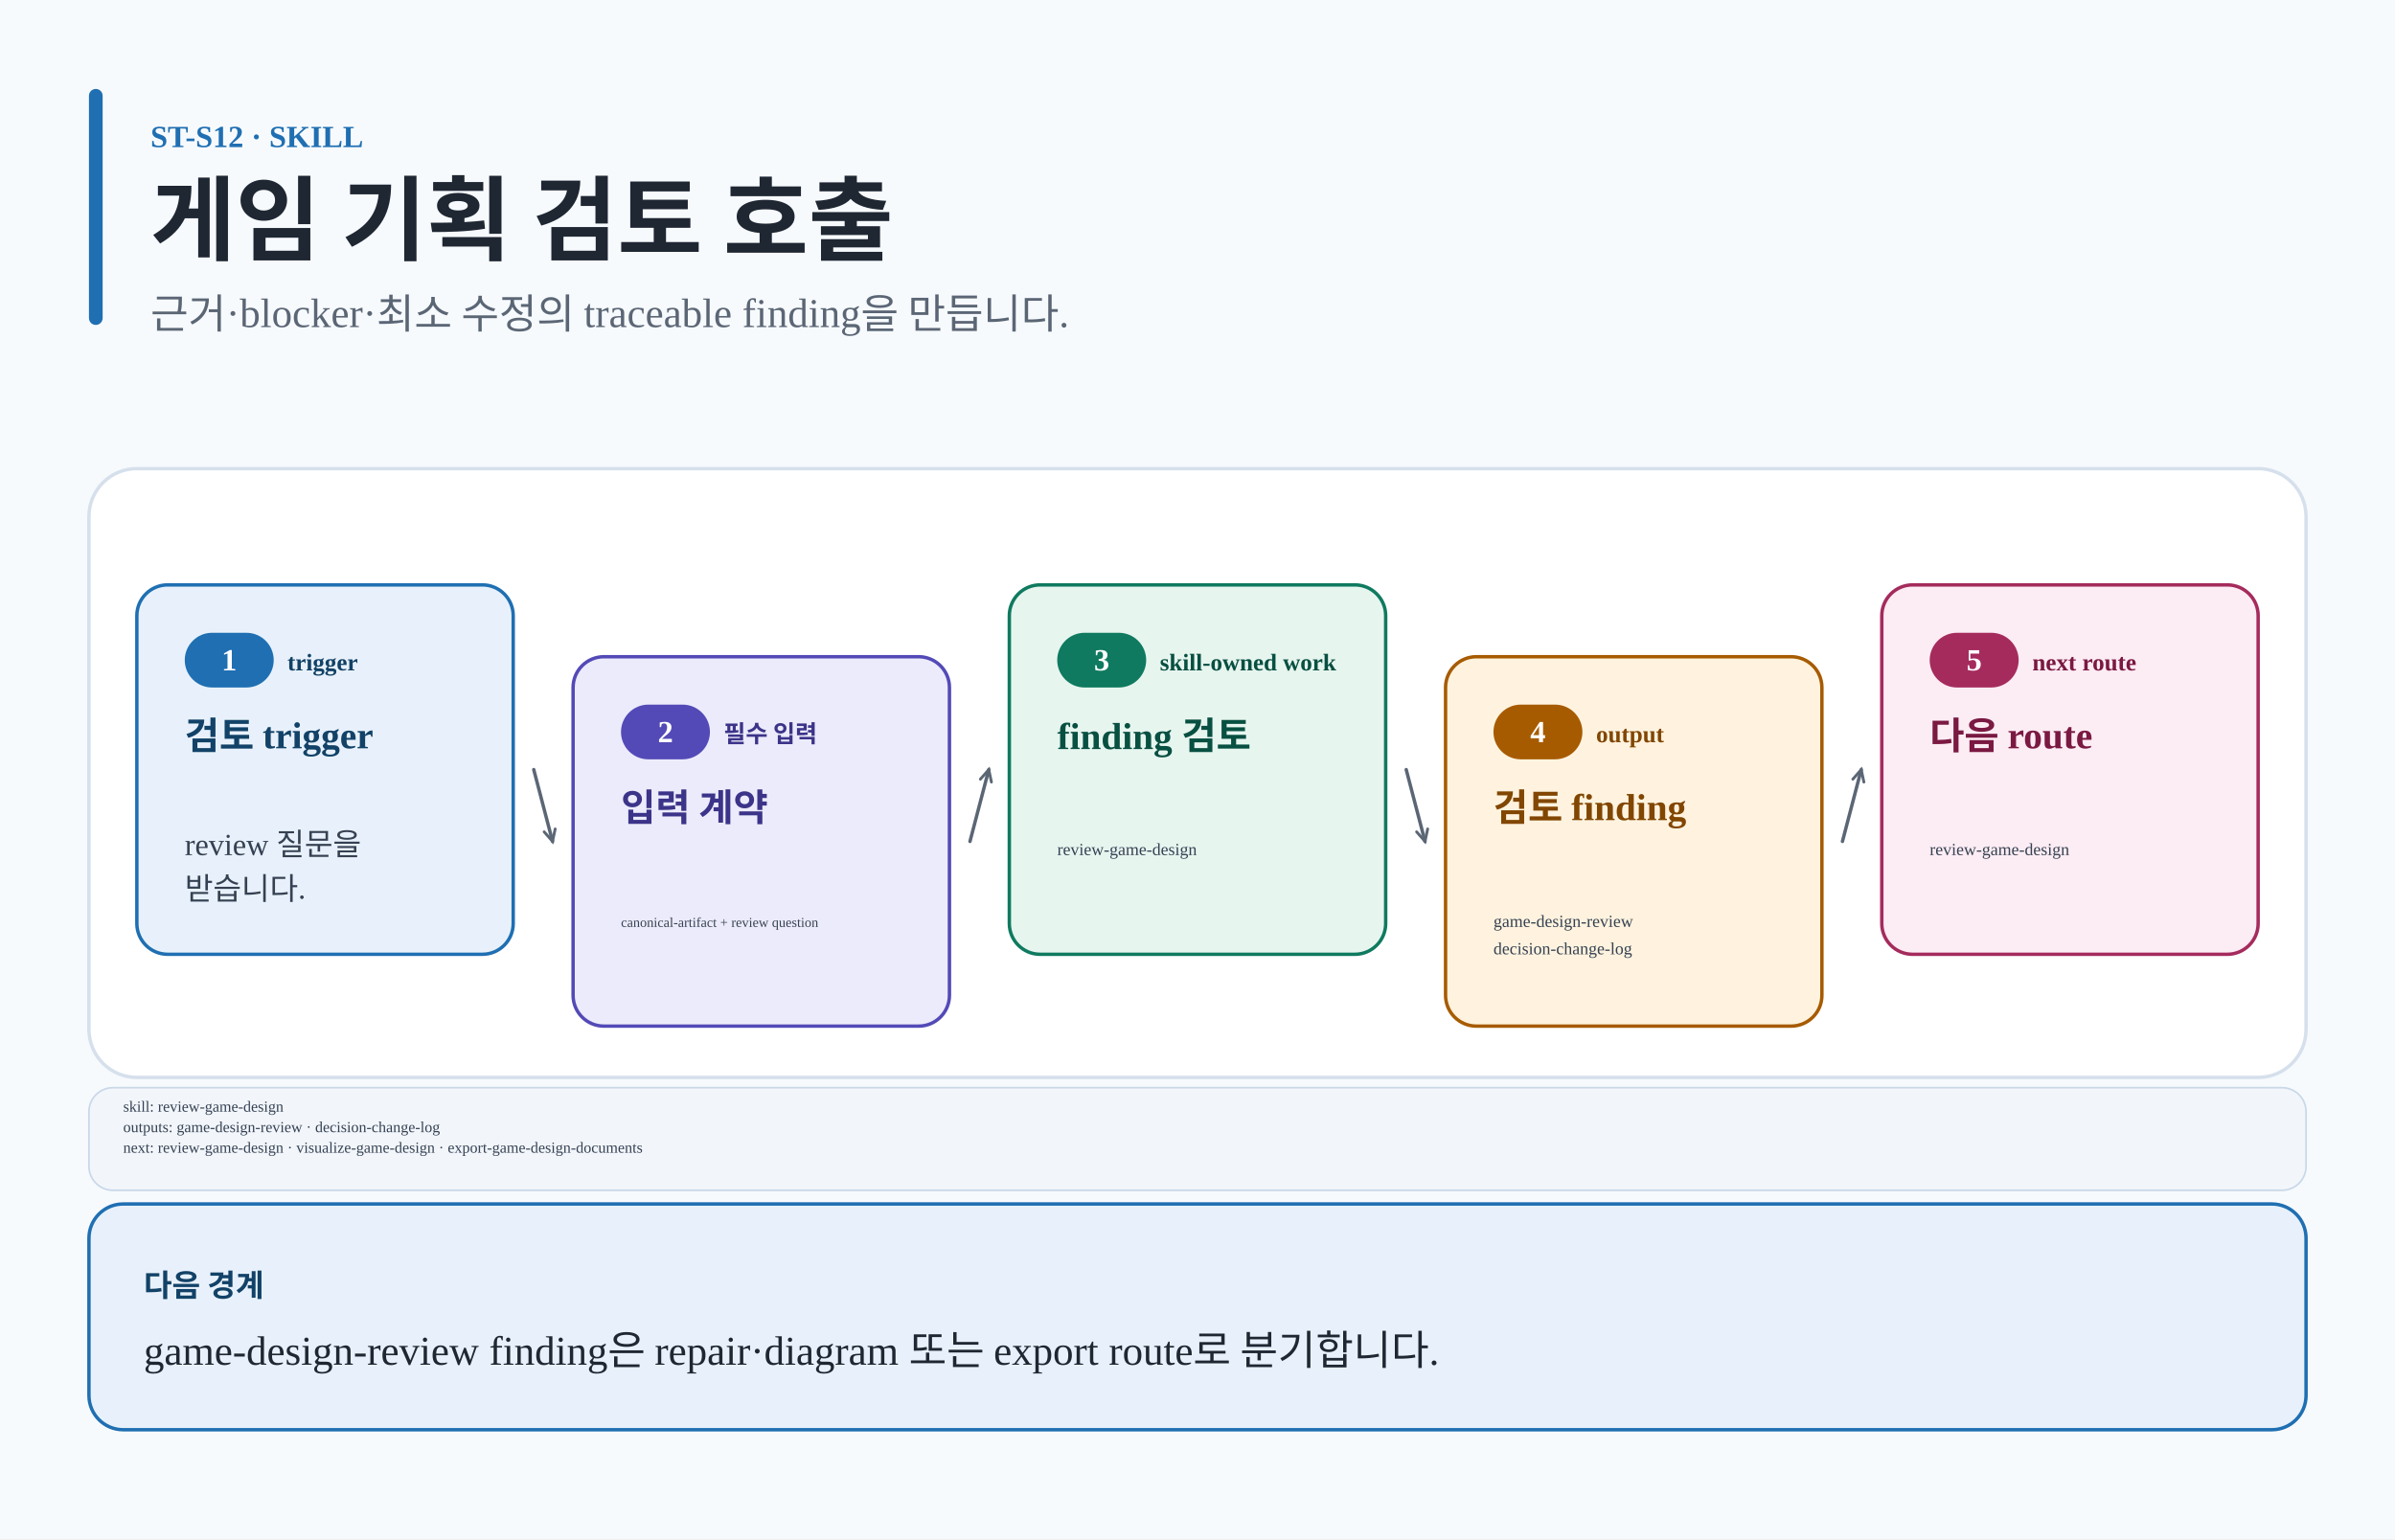
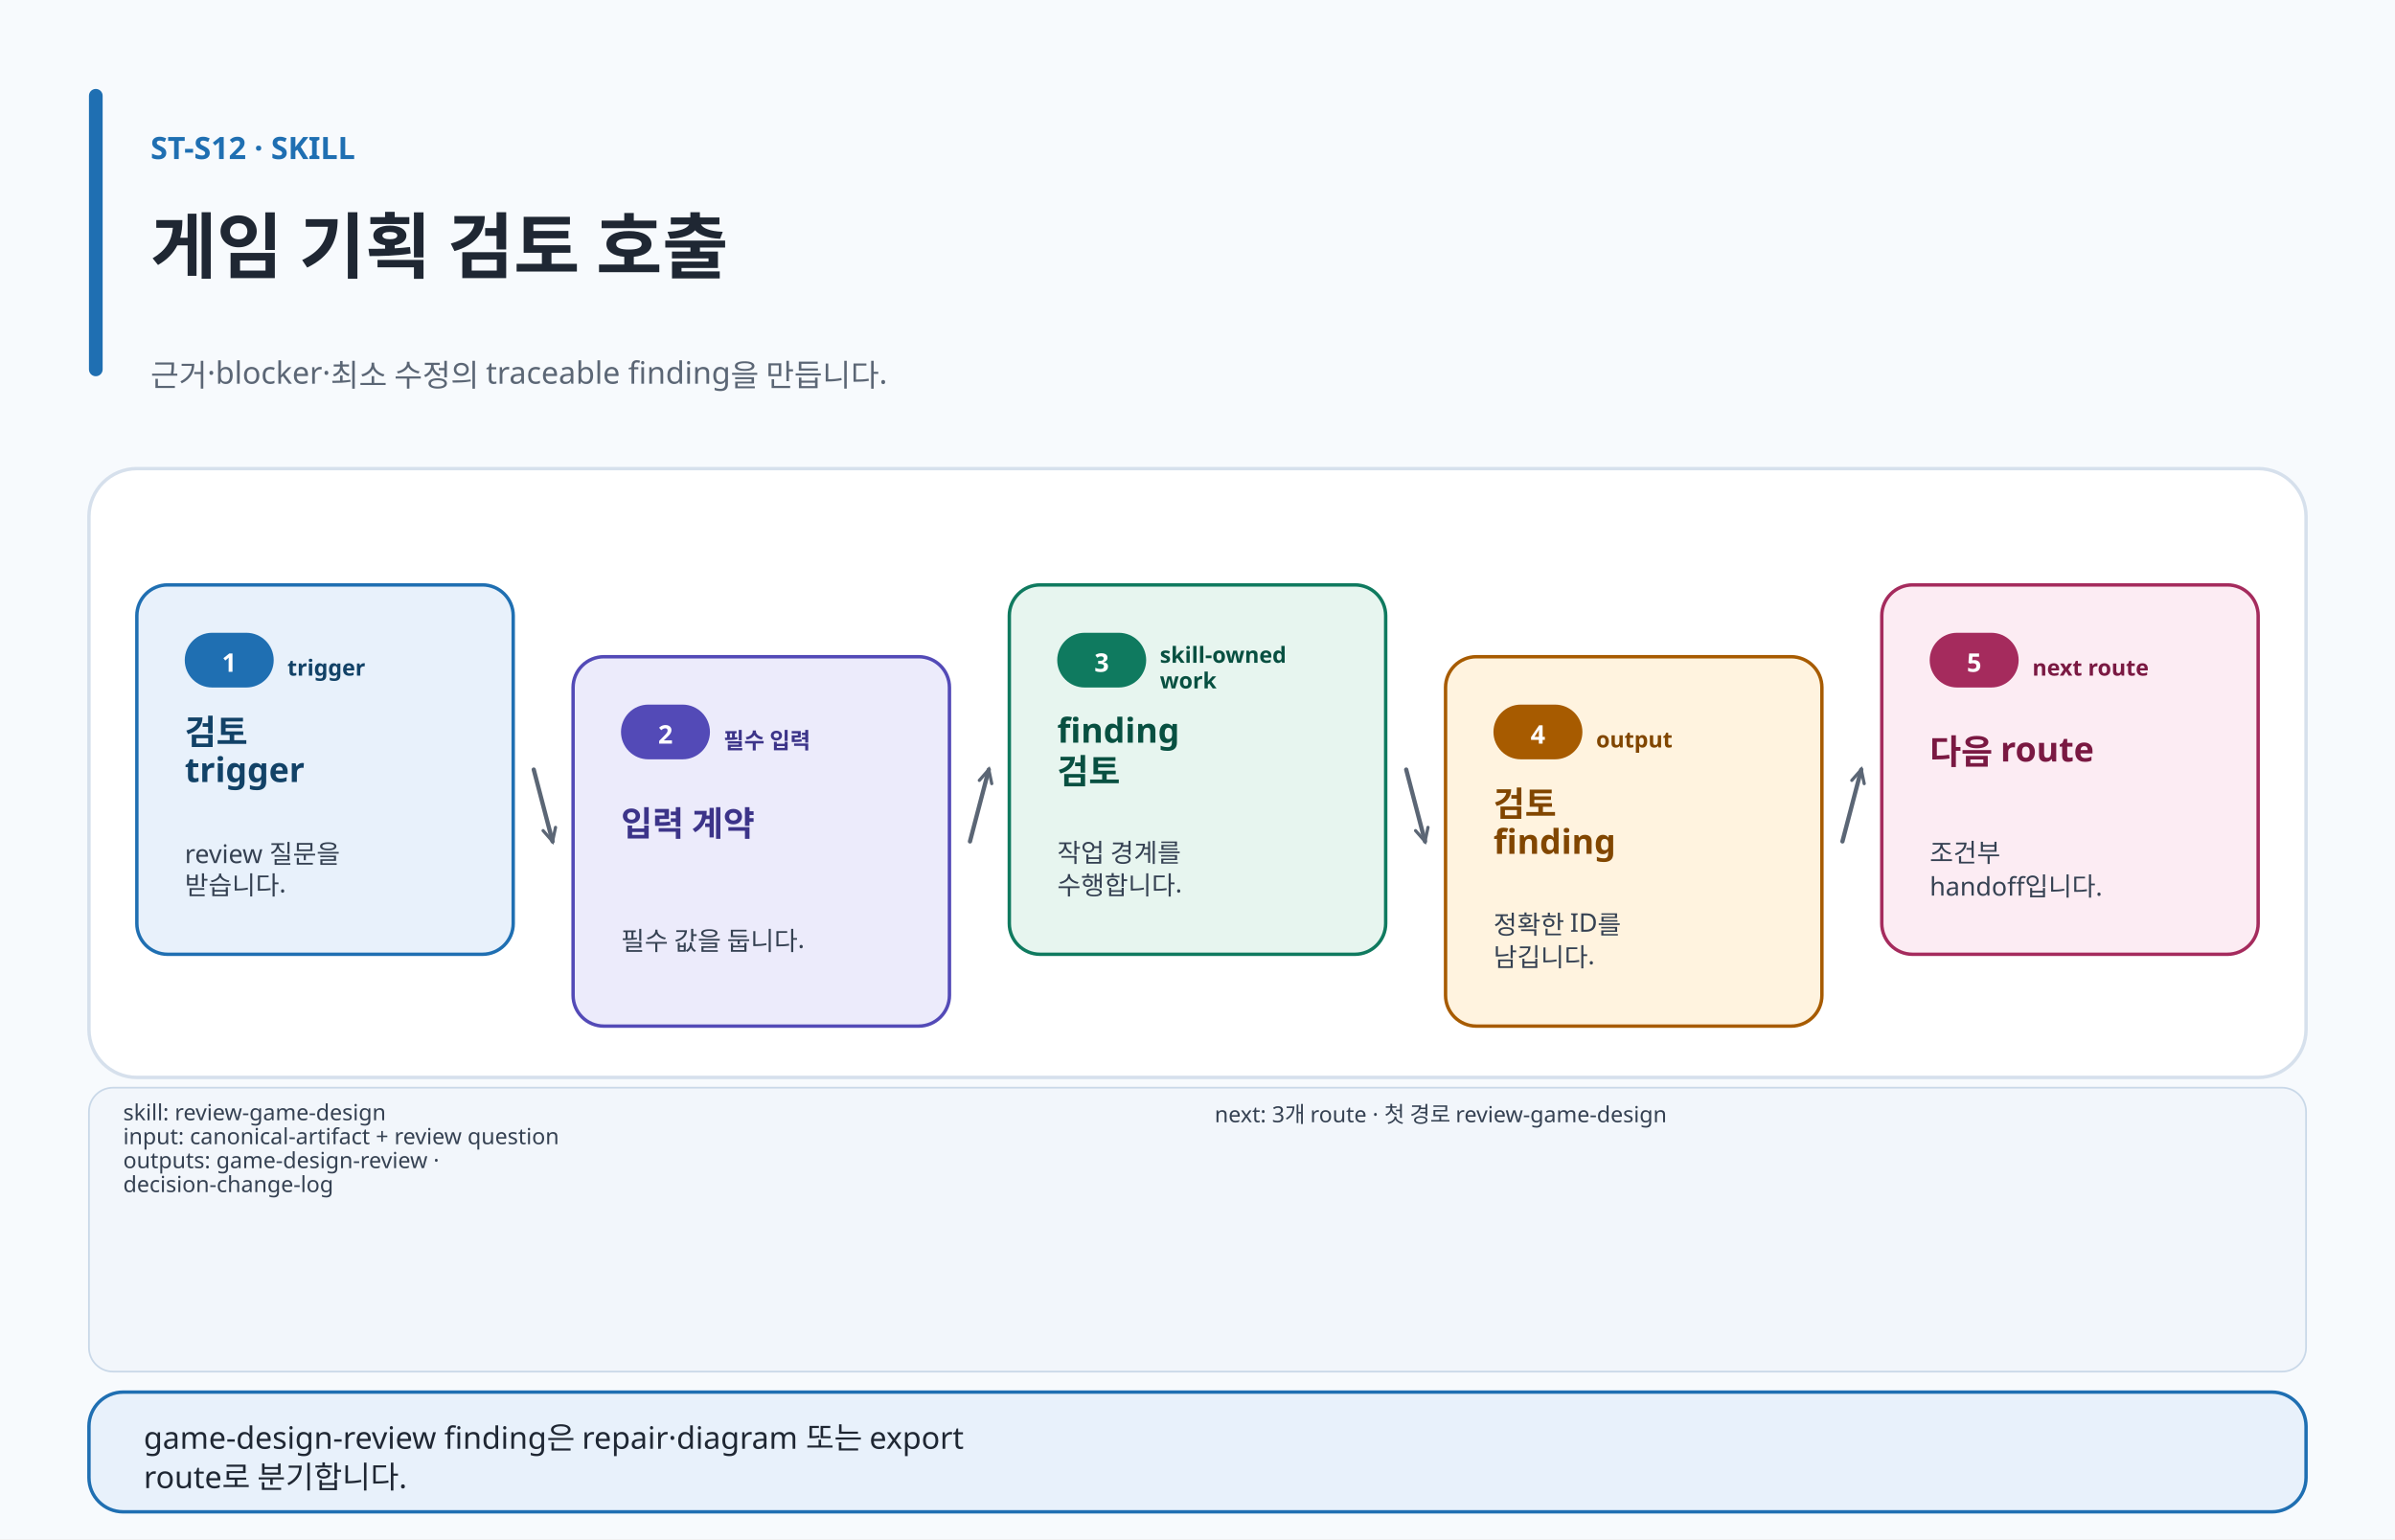
- <svg xmlns="http://www.w3.org/2000/svg" viewBox="0 0 1400 900" width="1400" height="900" role="img" aria-label="게임 기획 검토 직접 호출 흐름">
+ <svg xmlns="http://www.w3.org/2000/svg" viewBox="0 0 1400 900" width="1400" height="900" role="img" aria-label="게임 기획 검토 직접 호출 흐름" style="font-family:Pretendard,'Apple SD Gothic Neo','Malgun Gothic','Noto Sans KR',sans-serif">
  <defs>
-     <marker id="open-arrow" viewBox="0 0 12 12" refX="10" refY="6" markerWidth="10" markerHeight="10" markerUnits="userSpaceOnUse" orient="auto">
+     <marker id="open-arrow" viewBox="0 0 12 12" refX="10" refY="6" markerWidth="11.25" markerHeight="11.25" markerUnits="userSpaceOnUse" orient="auto">
      <path d="M 2 2 L 10 6 L 2 10" fill="none" stroke="#5B6675" stroke-width="2" stroke-linecap="round" />
    </marker>
  </defs>
  <rect width="1400" height="900" fill="#F7FAFD" />
-   <rect x="52" y="52" width="8" height="138" rx="4" fill="#1F6FB2" />
-   <text x="88" y="86" fill="#1F6FB2" font-size="18" font-weight="700">ST-S12 · SKILL</text>
-   <text x="88" y="148" fill="#1F2733" font-size="54" font-weight="700">게임 기획 검토 호출</text>
-   <text x="88" y="192" fill="#5B6675" font-size="24">근거·blocker·최소 수정의 traceable finding을 만듭니다.</text>
+   <rect x="52" y="52" width="8" height="168" rx="4" fill="#1F6FB2" />
+   <text data-text-role="eyebrow" x="88" y="86" text-anchor="start" dominant-baseline="central" fill="#1F6FB2" font-size="18" font-weight="700">
+     <tspan x="88" dy="0">ST-S12 · SKILL</tspan>
+   </text>
+   <text data-text-role="title" x="88" y="141" text-anchor="start" dominant-baseline="central" fill="#1F2733" font-size="42" font-weight="700">
+     <tspan x="88" dy="0">게임 기획 검토 호출</tspan>
+   </text>
+   <text data-text-role="description" x="88" y="218" text-anchor="start" dominant-baseline="central" fill="#5B6675" font-size="18" font-weight="400">
+     <tspan x="88" dy="0">근거·blocker·최소 수정의 traceable finding을 만듭니다.</tspan>
+   </text>
  <rect x="52" y="274" width="1296" height="356" rx="28" fill="#FFFFFF" stroke="#D6E0EC" stroke-width="2" />
-   <path d="M 312 450 L 323 492" fill="none" stroke="#5B6675" stroke-width="2" stroke-linecap="round" marker-end="url(#open-arrow)" />
-   <path d="M 567 492 L 578 450" fill="none" stroke="#5B6675" stroke-width="2" stroke-linecap="round" marker-end="url(#open-arrow)" />
-   <path d="M 822 450 L 833 492" fill="none" stroke="#5B6675" stroke-width="2" stroke-linecap="round" marker-end="url(#open-arrow)" />
-   <path d="M 1077 492 L 1088 450" fill="none" stroke="#5B6675" stroke-width="2" stroke-linecap="round" marker-end="url(#open-arrow)" />
+   <path d="M 312 450 L 323 492" fill="none" stroke="#5B6675" stroke-width="2.5" stroke-linecap="round" marker-end="url(#open-arrow)" />
+   <path d="M 567 492 L 578 450" fill="none" stroke="#5B6675" stroke-width="2.5" stroke-linecap="round" marker-end="url(#open-arrow)" />
+   <path d="M 822 450 L 833 492" fill="none" stroke="#5B6675" stroke-width="2.5" stroke-linecap="round" marker-end="url(#open-arrow)" />
+   <path d="M 1077 492 L 1088 450" fill="none" stroke="#5B6675" stroke-width="2.5" stroke-linecap="round" marker-end="url(#open-arrow)" />
  <g aria-label="읽기 순서 1: 검토 trigger">
    <rect x="80" y="342" width="220" height="216" rx="18" fill="#E8F1FB" stroke="#1F6FB2" stroke-width="2" />
    <rect x="108" y="370" width="52" height="32" rx="16" fill="#1F6FB2" />
-     <text x="134" y="392" text-anchor="middle" fill="#FFFFFF" font-size="18" font-weight="700">1</text>
-     <text x="168" y="392" fill="#124267" font-size="14" font-weight="700">trigger</text>
-     <text x="108" y="438" fill="#124267" font-size="22" font-weight="700">검토 trigger</text>
-     <text x="108" y="500" fill="#354152" font-size="18" font-weight="400">review 질문을</text>
-     <text x="108" y="526" fill="#354152" font-size="18" font-weight="400">받습니다.</text>
+     <text data-text-role="caption" x="134" y="387" text-anchor="middle" dominant-baseline="central" fill="#FFFFFF" font-size="15" font-weight="700">
+       <tspan x="134" dy="0">1</tspan>
+     </text>
+     <text data-text-role="caption" x="168" y="390" text-anchor="start" dominant-baseline="central" fill="#124267" font-size="13" font-weight="700">
+       <tspan x="168" dy="0">trigger</tspan>
+     </text>
+     <text data-text-role="card-title" x="108" y="426.5" text-anchor="start" dominant-baseline="central" fill="#124267" font-size="20" font-weight="700">
+       <tspan x="108" dy="0">검토</tspan>
+       <tspan x="108" dy="23">trigger</tspan>
+     </text>
+     <text data-text-role="card-body" x="108" y="497.5" text-anchor="start" dominant-baseline="central" fill="#354152" font-size="15" font-weight="400">
+       <tspan x="108" dy="0">review 질문을</tspan>
+       <tspan x="108" dy="19">받습니다.</tspan>
+     </text>
  </g>
  <g aria-label="읽기 순서 2: 입력 계약">
    <rect x="335" y="384" width="220" height="216" rx="18" fill="#ECEBFB" stroke="#534AB7" stroke-width="2" />
    <rect x="363" y="412" width="52" height="32" rx="16" fill="#534AB7" />
-     <text x="389" y="434" text-anchor="middle" fill="#FFFFFF" font-size="18" font-weight="700">2</text>
-     <text x="423" y="434" fill="#3C3489" font-size="14" font-weight="700">필수 입력</text>
-     <text x="363" y="480" fill="#3C3489" font-size="22" font-weight="700">입력 계약</text>
-     <text x="363" y="542" fill="#354152" font-size="8" textLength="164" lengthAdjust="spacingAndGlyphs">canonical-artifact + review question</text>
+     <text data-text-role="caption" x="389" y="429" text-anchor="middle" dominant-baseline="central" fill="#FFFFFF" font-size="15" font-weight="700">
+       <tspan x="389" dy="0">2</tspan>
+     </text>
+     <text data-text-role="caption" x="423" y="432" text-anchor="start" dominant-baseline="central" fill="#3C3489" font-size="13" font-weight="700">
+       <tspan x="423" dy="0">필수 입력</tspan>
+     </text>
+     <text data-text-role="card-title" x="363" y="480" text-anchor="start" dominant-baseline="central" fill="#3C3489" font-size="20" font-weight="700">
+       <tspan x="363" dy="0">입력 계약</tspan>
+     </text>
+     <text data-text-role="card-body" x="363" y="549" text-anchor="start" dominant-baseline="central" fill="#354152" font-size="15" font-weight="400">
+       <tspan x="363" dy="0">필수 값을 둡니다.</tspan>
+     </text>
  </g>
  <g aria-label="읽기 순서 3: finding 검토">
    <rect x="590" y="342" width="220" height="216" rx="18" fill="#E7F5EF" stroke="#0F7A5F" stroke-width="2" />
    <rect x="618" y="370" width="52" height="32" rx="16" fill="#0F7A5F" />
-     <text x="644" y="392" text-anchor="middle" fill="#FFFFFF" font-size="18" font-weight="700">3</text>
-     <text x="678" y="392" fill="#085041" font-size="14" font-weight="700">skill-owned work</text>
-     <text x="618" y="438" fill="#085041" font-size="22" font-weight="700">finding 검토</text>
-     <text x="618" y="500" fill="#354152" font-size="10" textLength="164" lengthAdjust="spacingAndGlyphs">review-game-design</text>
+     <text data-text-role="caption" x="644" y="387" text-anchor="middle" dominant-baseline="central" fill="#FFFFFF" font-size="15" font-weight="700">
+       <tspan x="644" dy="0">3</tspan>
+     </text>
+     <text data-text-role="caption" x="678" y="382.5" text-anchor="start" dominant-baseline="central" fill="#085041" font-size="13" font-weight="700">
+       <tspan x="678" dy="0">skill-owned</tspan>
+       <tspan x="678" dy="15">work</tspan>
+     </text>
+     <text data-text-role="card-title" x="618" y="426.5" text-anchor="start" dominant-baseline="central" fill="#085041" font-size="20" font-weight="700">
+       <tspan x="618" dy="0">finding</tspan>
+       <tspan x="618" dy="23">검토</tspan>
+     </text>
+     <text data-text-role="card-body" x="618" y="497.5" text-anchor="start" dominant-baseline="central" fill="#354152" font-size="15" font-weight="400">
+       <tspan x="618" dy="0">작업 경계를</tspan>
+       <tspan x="618" dy="19">수행합니다.</tspan>
+     </text>
  </g>
  <g aria-label="읽기 순서 4: 검토 finding">
    <rect x="845" y="384" width="220" height="216" rx="18" fill="#FFF3DF" stroke="#A75B00" stroke-width="2" />
    <rect x="873" y="412" width="52" height="32" rx="16" fill="#A75B00" />
-     <text x="899" y="434" text-anchor="middle" fill="#FFFFFF" font-size="18" font-weight="700">4</text>
-     <text x="933" y="434" fill="#814600" font-size="14" font-weight="700">output</text>
-     <text x="873" y="480" fill="#814600" font-size="22" font-weight="700">검토 finding</text>
-     <text x="873" y="542" fill="#354152" font-size="10" textLength="164" lengthAdjust="spacingAndGlyphs">game-design-review</text>
-     <text x="873" y="558" fill="#354152" font-size="10" textLength="164" lengthAdjust="spacingAndGlyphs">decision-change-log</text>
+     <text data-text-role="caption" x="899" y="429" text-anchor="middle" dominant-baseline="central" fill="#FFFFFF" font-size="15" font-weight="700">
+       <tspan x="899" dy="0">4</tspan>
+     </text>
+     <text data-text-role="caption" x="933" y="432" text-anchor="start" dominant-baseline="central" fill="#814600" font-size="13" font-weight="700">
+       <tspan x="933" dy="0">output</tspan>
+     </text>
+     <text data-text-role="card-title" x="873" y="468.5" text-anchor="start" dominant-baseline="central" fill="#814600" font-size="20" font-weight="700">
+       <tspan x="873" dy="0">검토</tspan>
+       <tspan x="873" dy="23">finding</tspan>
+     </text>
+     <text data-text-role="card-body" x="873" y="539.5" text-anchor="start" dominant-baseline="central" fill="#354152" font-size="15" font-weight="400">
+       <tspan x="873" dy="0">정확한 ID를</tspan>
+       <tspan x="873" dy="19">남깁니다.</tspan>
+     </text>
  </g>
  <g aria-label="읽기 순서 5: 다음 route">
    <rect x="1100" y="342" width="220" height="216" rx="18" fill="#FCECF3" stroke="#A52B5D" stroke-width="2" />
    <rect x="1128" y="370" width="52" height="32" rx="16" fill="#A52B5D" />
-     <text x="1154" y="392" text-anchor="middle" fill="#FFFFFF" font-size="18" font-weight="700">5</text>
-     <text x="1188" y="392" fill="#7A1942" font-size="14" font-weight="700">next route</text>
-     <text x="1128" y="438" fill="#7A1942" font-size="22" font-weight="700">다음 route</text>
-     <text x="1128" y="500" fill="#354152" font-size="10" textLength="164" lengthAdjust="spacingAndGlyphs">review-game-design</text>
+     <text data-text-role="caption" x="1154" y="387" text-anchor="middle" dominant-baseline="central" fill="#FFFFFF" font-size="15" font-weight="700">
+       <tspan x="1154" dy="0">5</tspan>
+     </text>
+     <text data-text-role="caption" x="1188" y="390" text-anchor="start" dominant-baseline="central" fill="#7A1942" font-size="13" font-weight="700">
+       <tspan x="1188" dy="0">next route</tspan>
+     </text>
+     <text data-text-role="card-title" x="1128" y="438" text-anchor="start" dominant-baseline="central" fill="#7A1942" font-size="20" font-weight="700">
+       <tspan x="1128" dy="0">다음 route</tspan>
+     </text>
+     <text data-text-role="card-body" x="1128" y="497.5" text-anchor="start" dominant-baseline="central" fill="#354152" font-size="15" font-weight="400">
+       <tspan x="1128" dy="0">조건부</tspan>
+       <tspan x="1128" dy="19">handoff입니다.</tspan>
+     </text>
  </g>
-   <rect x="52" y="636" width="1296" height="60" rx="14" fill="#F2F6FB" stroke="#C9D8E8" stroke-width="1" />
-   <text x="72" y="650" fill="#354152" font-size="9">skill: review-game-design</text>
-   <text x="72" y="662" fill="#354152" font-size="9">outputs: game-design-review · decision-change-log</text>
-   <text x="72" y="674" fill="#354152" font-size="9">next: review-game-design · visualize-game-design · export-game-design-documents</text>
-   <rect x="52" y="704" width="1296" height="132" rx="20" fill="#E8F1FB" stroke="#1F6FB2" stroke-width="2" />
-   <text x="84" y="758" fill="#124267" font-size="18" font-weight="700">다음 경계</text>
-   <text x="84" y="798" fill="#1F2733" font-size="24">game-design-review finding은 repair·diagram 또는 export route로 분기합니다.</text>
+   <rect x="52" y="636" width="1296" height="166" rx="14" fill="#F2F6FB" stroke="#C9D8E8" stroke-width="1" />
+   <text data-text-role="semantic-rail" x="72" y="650" text-anchor="start" dominant-baseline="central" fill="#354152" font-size="13" font-weight="400">
+     <tspan x="72" dy="0">skill: review-game-design</tspan>
+   </text>
+   <text data-text-role="semantic-rail" x="72" y="664" text-anchor="start" dominant-baseline="central" fill="#354152" font-size="13" font-weight="400">
+     <tspan x="72" dy="0">input: canonical-artifact + review question</tspan>
+   </text>
+   <text data-text-role="semantic-rail" x="72" y="678" text-anchor="start" dominant-baseline="central" fill="#354152" font-size="13" font-weight="400">
+     <tspan x="72" dy="0">outputs: game-design-review ·</tspan>
+     <tspan x="72" dy="14">decision-change-log</tspan>
+   </text>
+   <text data-text-role="semantic-rail" x="710" y="650" text-anchor="start" dominant-baseline="central" fill="#354152" font-size="13" font-weight="400">
+     <tspan x="710" dy="0">next: 3개 route · 첫 경로 review-game-design</tspan>
+   </text>
+   <rect x="52" y="814" width="1296" height="70" rx="20" fill="#E8F1FB" stroke="#1F6FB2" stroke-width="2" />
+   <text data-text-role="footer" x="84" y="838.5" text-anchor="start" dominant-baseline="central" fill="#1F2733" font-size="18" font-weight="400">
+     <tspan x="84" dy="0">game-design-review finding은 repair·diagram 또는 export</tspan>
+     <tspan x="84" dy="23">route로 분기합니다.</tspan>
+   </text>
</svg>
